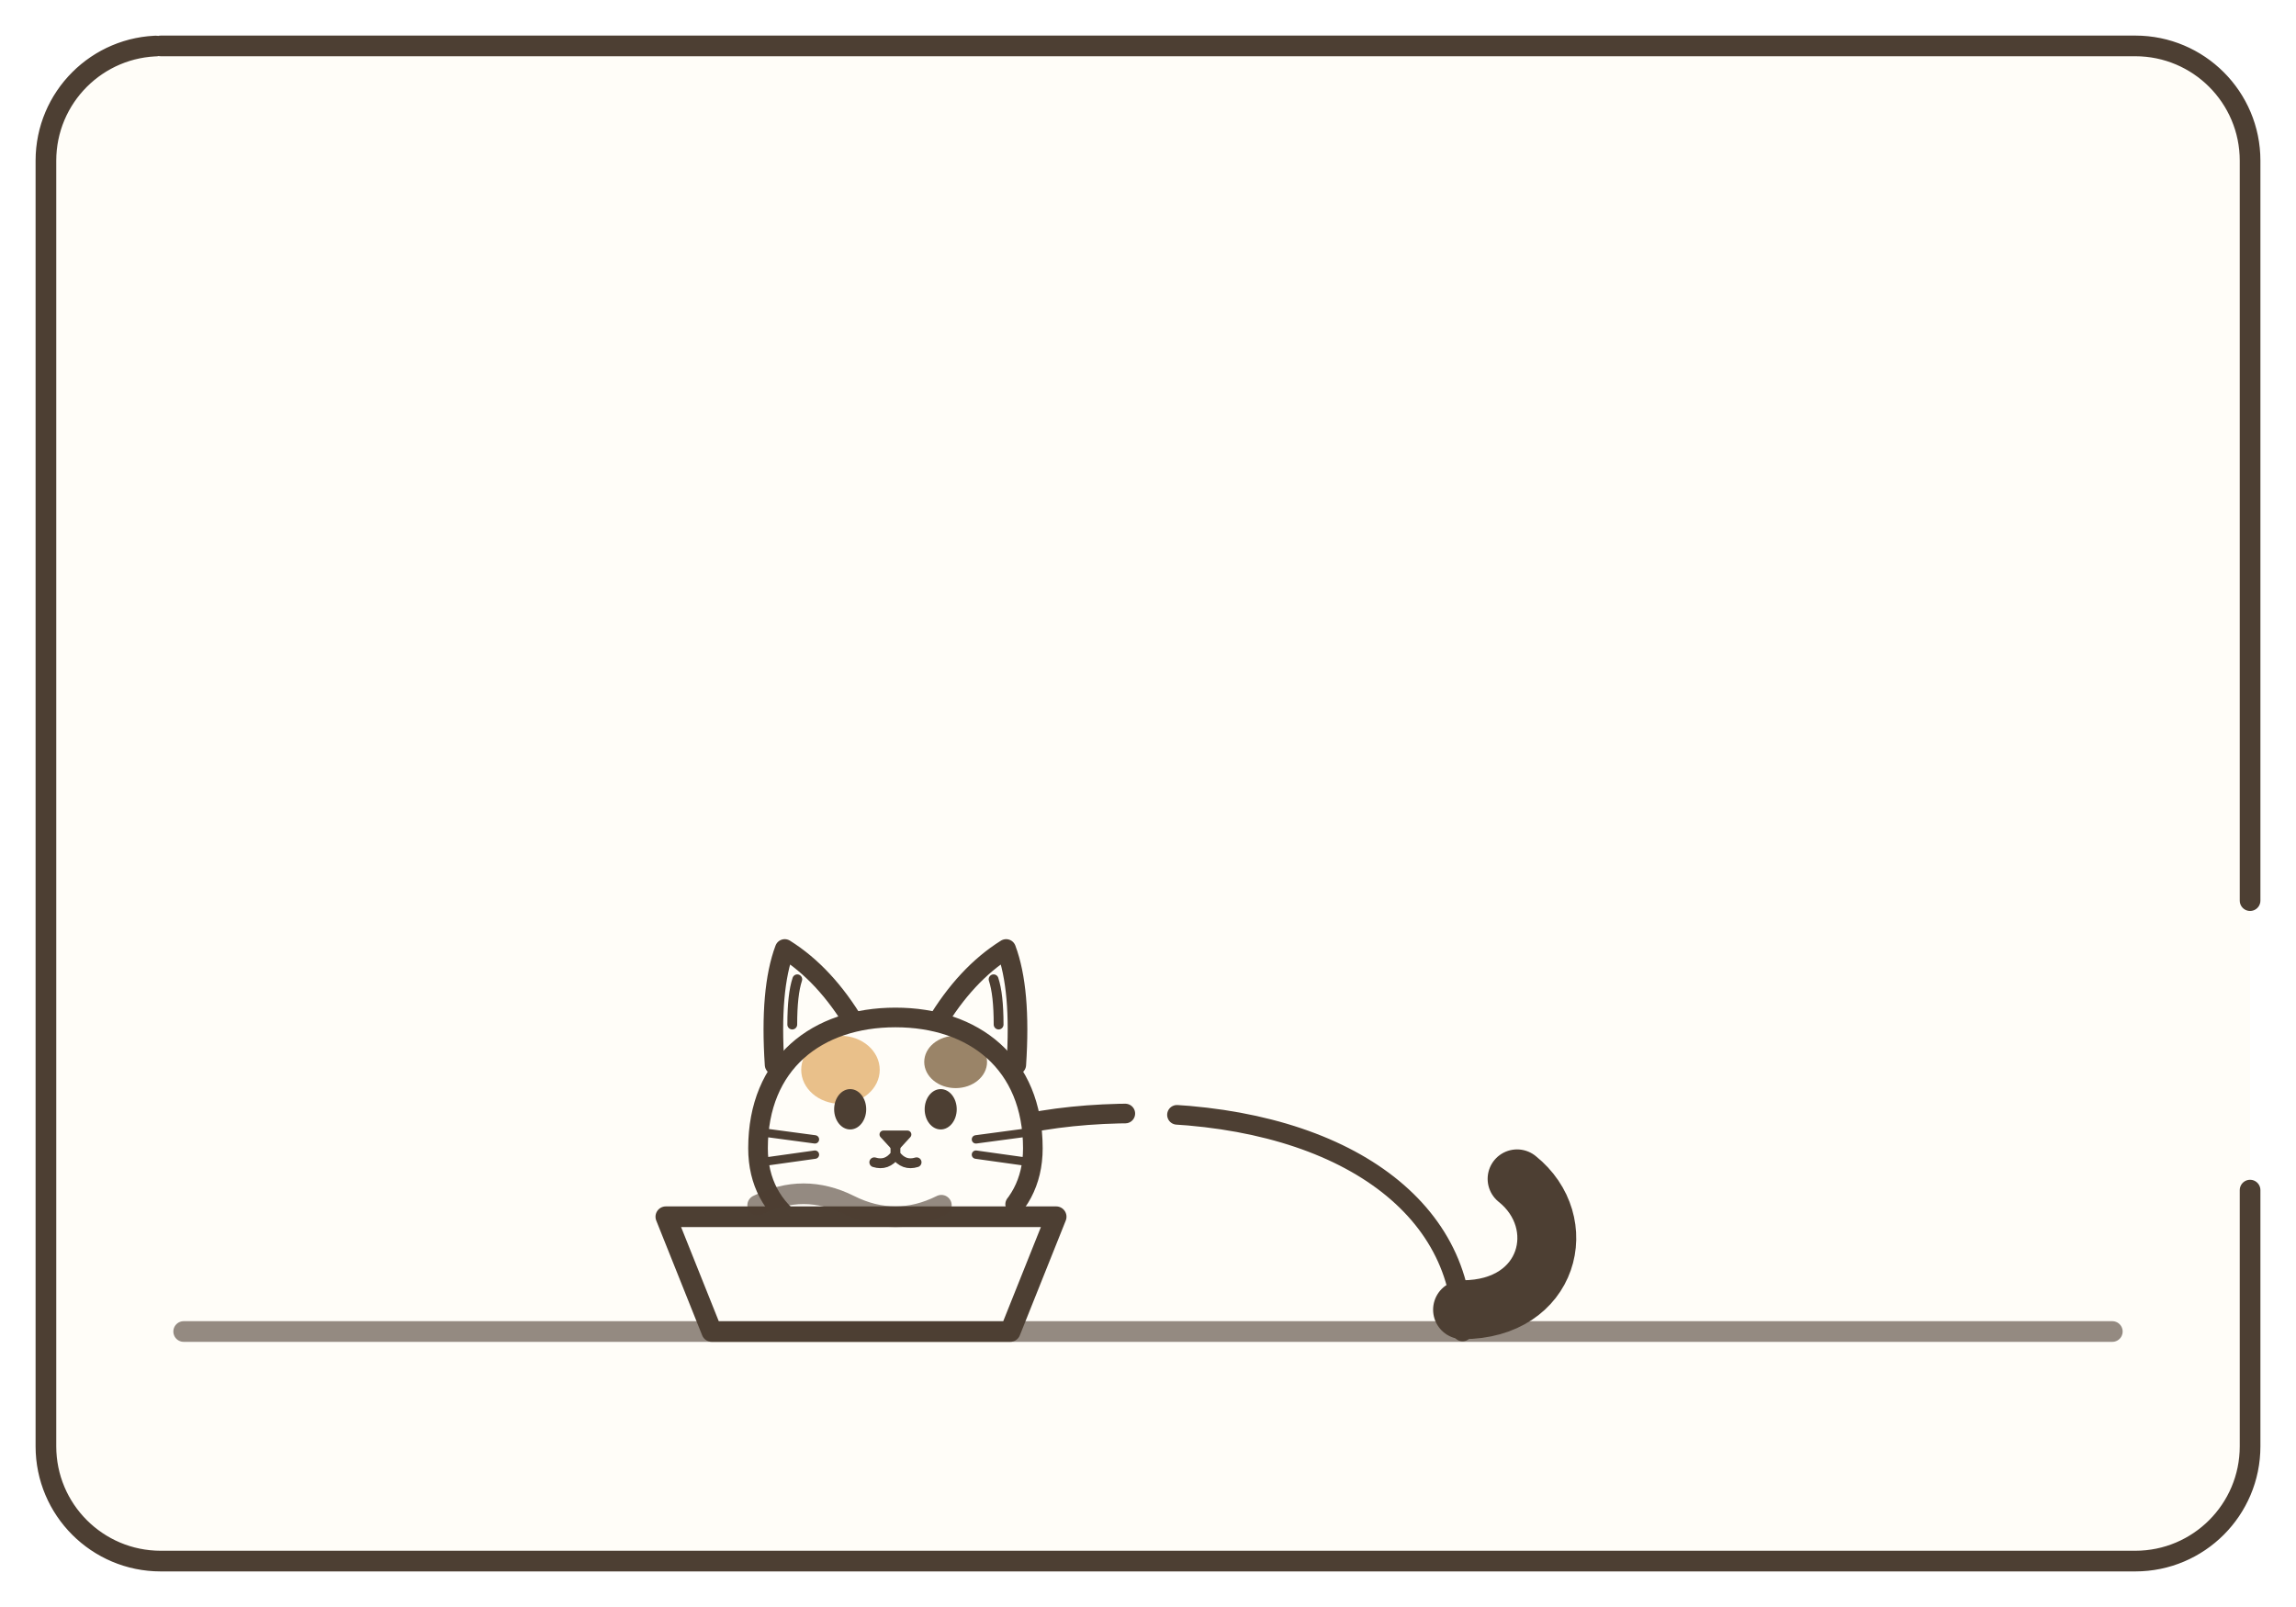
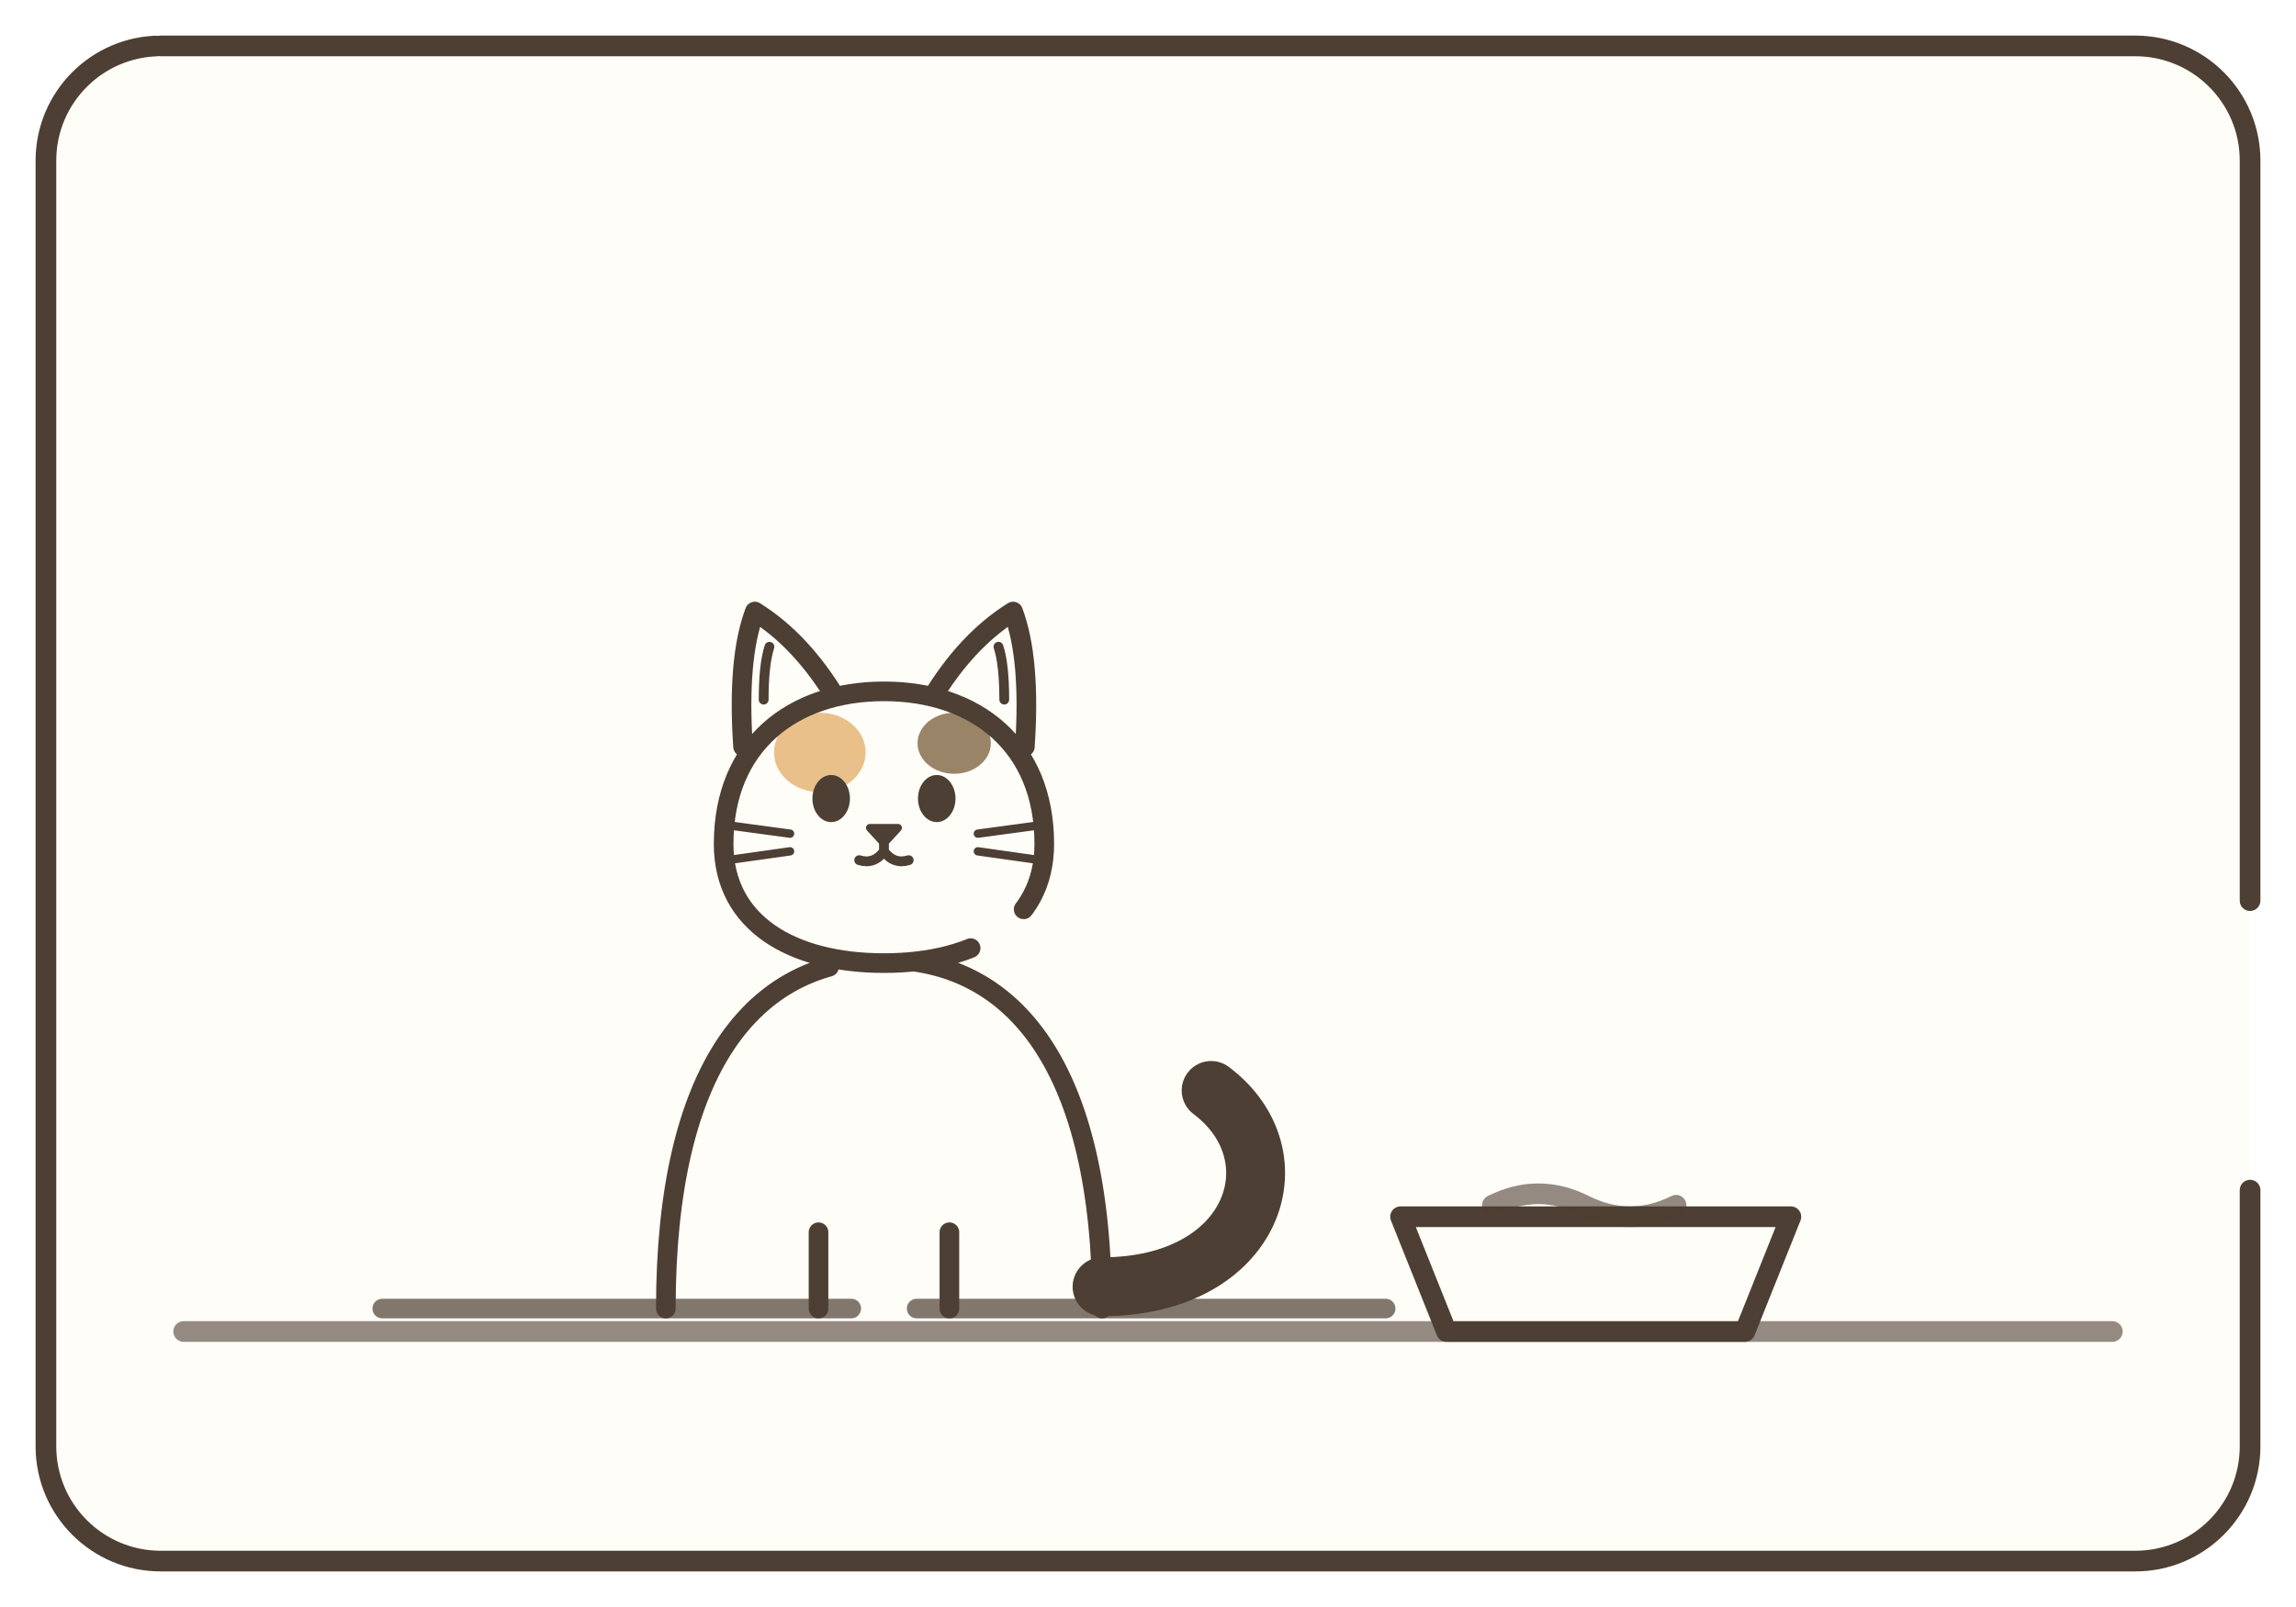
<svg xmlns="http://www.w3.org/2000/svg" viewBox="0 0 200 140" role="img" aria-label="絵日記：drink">
  <rect x="4" y="4" width="192" height="132" rx="10" fill="#FFFDF8" />
  <rect x="4" y="4" width="192" height="132" rx="10" fill="none" stroke="#4D3F33" stroke-width="1.8" stroke-linecap="round" stroke-linejoin="round" stroke-dasharray="252.17 25.22 353.04" />
  <path d="M16 116 H184" fill="none" stroke="#4D3F33" stroke-width="1.8" stroke-linecap="round" stroke-linejoin="round" stroke-opacity=".6" />
-   <g transform="translate(40 40) scale(0.95)">
-     <g id="tail">
-       <path d="M92 78 C100 78 102 70 97 66" fill="none" stroke="#4D3F33" stroke-width="5.4" stroke-linecap="round" />
-     </g>
-     <path d="M34 80 C34 66 46 60 62 60 C80 60 92 68 92 80" fill="none" stroke="#4D3F33" stroke-width="1.8" stroke-linecap="round" stroke-linejoin="round" stroke-dasharray="37.93 4.74 36.35" />
-     <g id="head">
-       <path d="M28.92 55.54 Q28.46 48.62 29.85 44.92 Q33.54 47.23 36.3 51.85" fill="#FFFDF8" stroke="#4D3F33" stroke-width="1.8" stroke-linecap="round" stroke-linejoin="round" />
-       <path d="M51.08 55.54 Q51.54 48.62 50.15 44.92 Q46.46 47.23 43.7 51.85" fill="#FFFDF8" stroke="#4D3F33" stroke-width="1.8" stroke-linecap="round" stroke-linejoin="round" />
-       <path d="M30.54 51.85 Q30.54 49.08 31 47.7 M49.46 51.85 Q49.46 49.08 49 47.7" fill="none" stroke="#4D3F33" stroke-width="0.9" stroke-linecap="round" />
-       <path d="M27.4 63.2 C27.4 55.4 32.8 51.2 40 51.2 C47.2 51.2 52.6 55.4 52.6 63.2 C52.6 69.44 47.2 72.56 40 72.56 C32.8 72.56 27.4 69.44 27.4 63.2 Z" fill="#FFFDF8" />
-       <ellipse cx="34.96" cy="56" rx="3.6" ry="3.12" fill="#E9C08A" />
-       <ellipse cx="45.52" cy="55.28" rx="2.88" ry="2.4" fill="#9A8468" />
-       <path d="M27.4 63.2 C27.4 55.4 32.8 51.2 40 51.2 C47.2 51.2 52.6 55.4 52.6 63.2 C52.6 69.44 47.2 72.56 40 72.56 C32.8 72.56 27.4 69.44 27.4 63.2 Z" fill="none" stroke="#4D3F33" stroke-width="1.8" stroke-linecap="round" stroke-linejoin="round" stroke-dasharray="44.78 5.22 24.63" />
-       <g id="eyes">
-         <ellipse cx="35.85" cy="59.62" rx="1.47" ry="1.85" fill="#4D3F33" />
-         <ellipse cx="44.15" cy="59.62" rx="1.47" ry="1.85" fill="#4D3F33" />
-       </g>
-       <path d="M38.9 61.93 H41.1 L40 63.13 Z" fill="#4D3F33" stroke="#4D3F33" stroke-width="0.72" stroke-linejoin="round" />
-       <path d="M40 63.13 V63.78 M40 63.78 q-0.78 1.06 -1.94 0.7 M40 63.78 q0.78 1.06 1.94 0.7" fill="none" stroke="#4D3F33" stroke-width="0.9" stroke-linecap="round" stroke-linejoin="round" />
-       <path d="M32.62 62.38 L27.54 61.7 M32.62 63.78 L27.77 64.46 M47.38 62.38 L52.46 61.7 M47.38 63.78 L52.23 64.46" fill="none" stroke="#4D3F33" stroke-width="0.765" stroke-linecap="round" />
-     </g>
-   </g>
-   <g transform="translate(-124 -84)">
+   <g transform="translate(-60 -84)">
    <path d="M182 190 H216 L212 200 H186 Z" fill="#FFFDF8" stroke="#4D3F33" stroke-width="1.8" stroke-linecap="round" stroke-linejoin="round" />
    <path d="M190 189 q4 -2 8 0 q4 2 8 0" fill="none" stroke="#4D3F33" stroke-width="1.8" stroke-linecap="round" stroke-linejoin="round" stroke-opacity=".6" />
  </g>
+   <g transform="translate(20 38) scale(0.95)">
+     <path d="M14 80 H57 M63 80 H106" fill="none" stroke="#4D3F33" stroke-width="1.8" stroke-linecap="round" stroke-linejoin="round" stroke-opacity=".7" />
+     <path d="M40 80 C40 58 48 48 60 48 C72 48 80 58 80 80" fill="none" stroke="#4D3F33" stroke-width="1.8" stroke-linecap="round" stroke-linejoin="round" stroke-dasharray="37.3 5.09 42.39" />
+     <path d="M54 80 v-7 M66 80 v-7" fill="none" stroke="#4D3F33" stroke-width="1.8" stroke-linecap="round" stroke-linejoin="round" />
+     <g id="tail">
+       <path d="M80 78 C94 78 98 66 90 60" fill="none" stroke="#4D3F33" stroke-width="5.4" stroke-linecap="round" />
+     </g>
+     <g id="head">
+       <path d="M47.08 28.47 Q46.53 20.39 48.16 16.08 Q52.47 18.77 55.69 24.16" fill="#FFFDF8" stroke="#4D3F33" stroke-width="1.8" stroke-linecap="round" stroke-linejoin="round" />
+       <path d="M72.92 28.47 Q73.47 20.39 71.84 16.08 Q67.53 18.77 64.31 24.16" fill="#FFFDF8" stroke="#4D3F33" stroke-width="1.8" stroke-linecap="round" stroke-linejoin="round" />
+       <path d="M48.97 24.16 Q48.97 20.92 49.5 19.31 M71.03 24.16 Q71.03 20.92 70.5 19.31" fill="none" stroke="#4D3F33" stroke-width="0.9" stroke-linecap="round" />
+       <path d="M45.3 37.4 C45.3 28.3 51.6 23.4 60 23.4 C68.4 23.4 74.7 28.3 74.7 37.4 C74.7 44.68 68.4 48.32 60 48.32 C51.6 48.32 45.3 44.68 45.3 37.4 Z" fill="#FFFDF8" />
+       <ellipse cx="54.12" cy="29" rx="4.2" ry="3.64" fill="#E9C08A" />
+       <ellipse cx="66.44" cy="28.16" rx="3.36" ry="2.8" fill="#9A8468" />
+       <path d="M45.3 37.4 C45.3 28.3 51.6 23.4 60 23.4 C68.4 23.4 74.7 28.3 74.7 37.4 C74.7 44.68 68.4 48.32 60 48.32 C51.6 48.32 45.3 44.68 45.3 37.4 Z" fill="none" stroke="#4D3F33" stroke-width="1.8" stroke-linecap="round" stroke-linejoin="round" stroke-dasharray="52.24 6.1 28.73" />
+       <g id="eyes">
+         <ellipse cx="55.16" cy="33.23" rx="1.72" ry="2.16" fill="#4D3F33" />
+         <ellipse cx="64.84" cy="33.23" rx="1.72" ry="2.16" fill="#4D3F33" />
+       </g>
+       <path d="M58.71 35.92 H61.29 L60 37.32 Z" fill="#4D3F33" stroke="#4D3F33" stroke-width="0.72" stroke-linejoin="round" />
+       <path d="M60 37.32 V38.07 M60 38.07 q-0.91 1.23 -2.27 0.81 M60 38.07 q0.91 1.23 2.27 0.81" fill="none" stroke="#4D3F33" stroke-width="0.9" stroke-linecap="round" stroke-linejoin="round" />
+       <path d="M51.39 36.45 L45.47 35.65 M51.39 38.07 L45.73 38.87 M68.61 36.45 L74.53 35.65 M68.61 38.07 L74.27 38.87" fill="none" stroke="#4D3F33" stroke-width="0.765" stroke-linecap="round" />
+     </g>
+   </g>
</svg>
